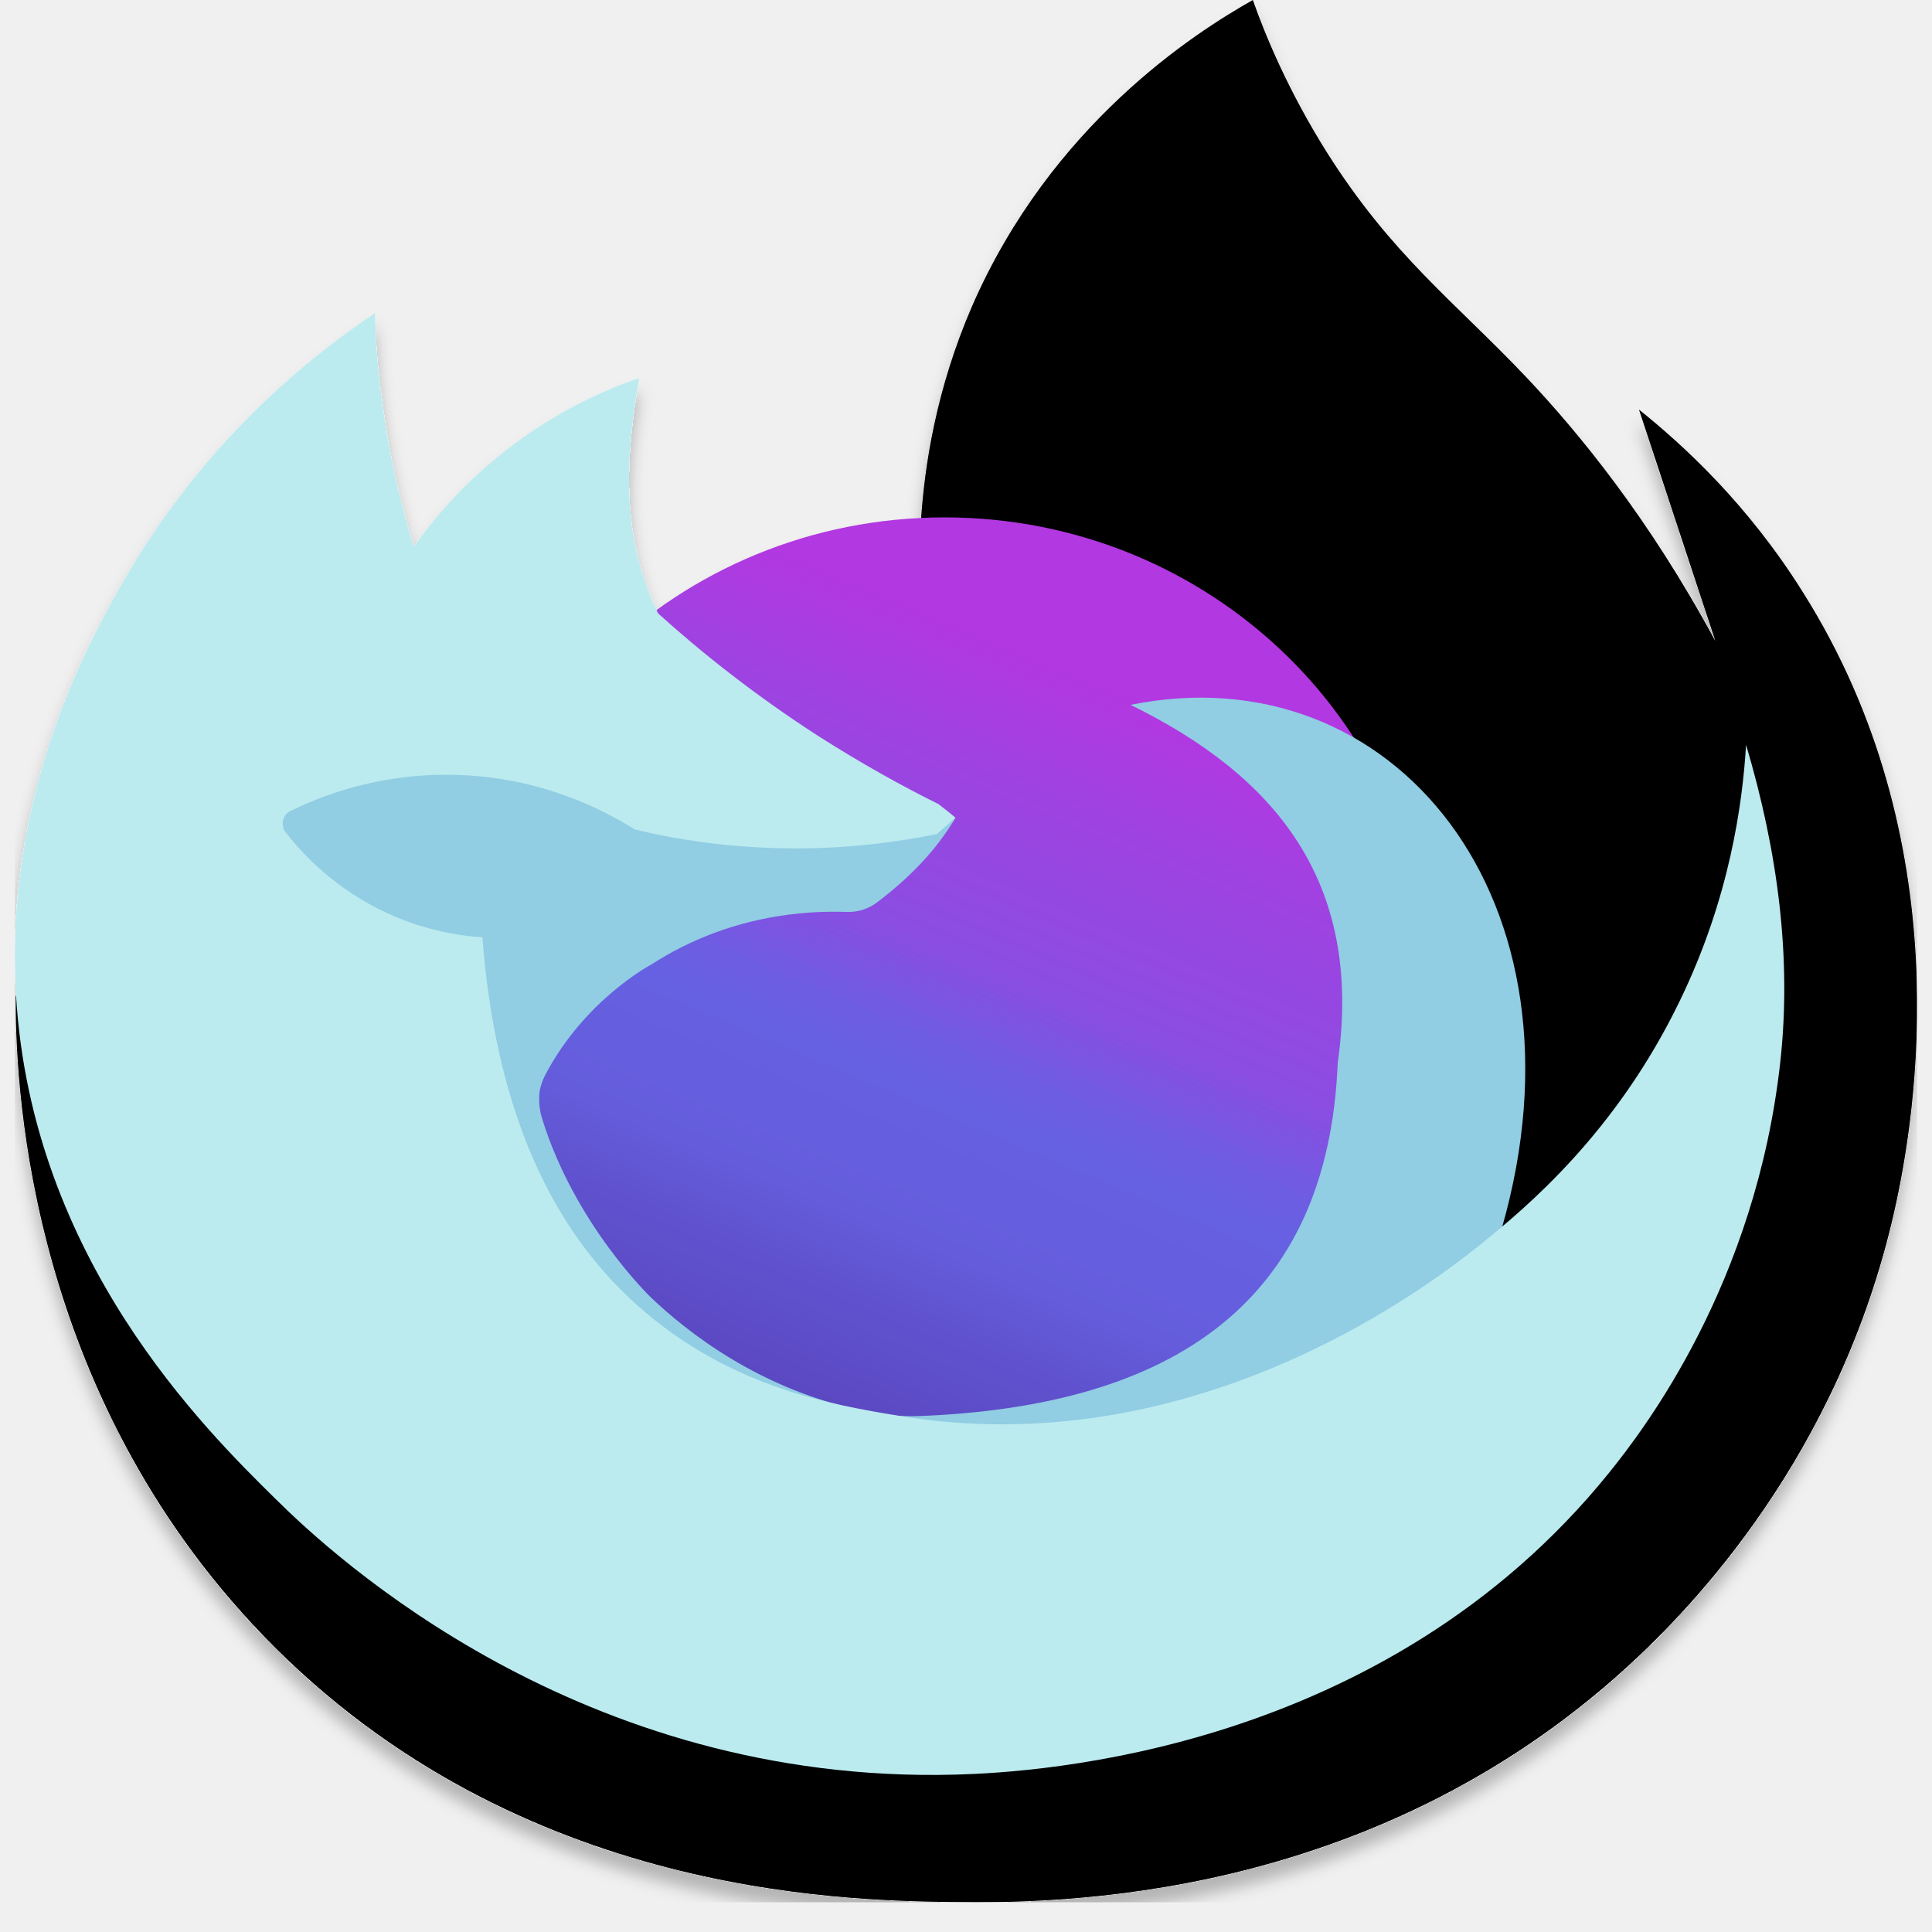
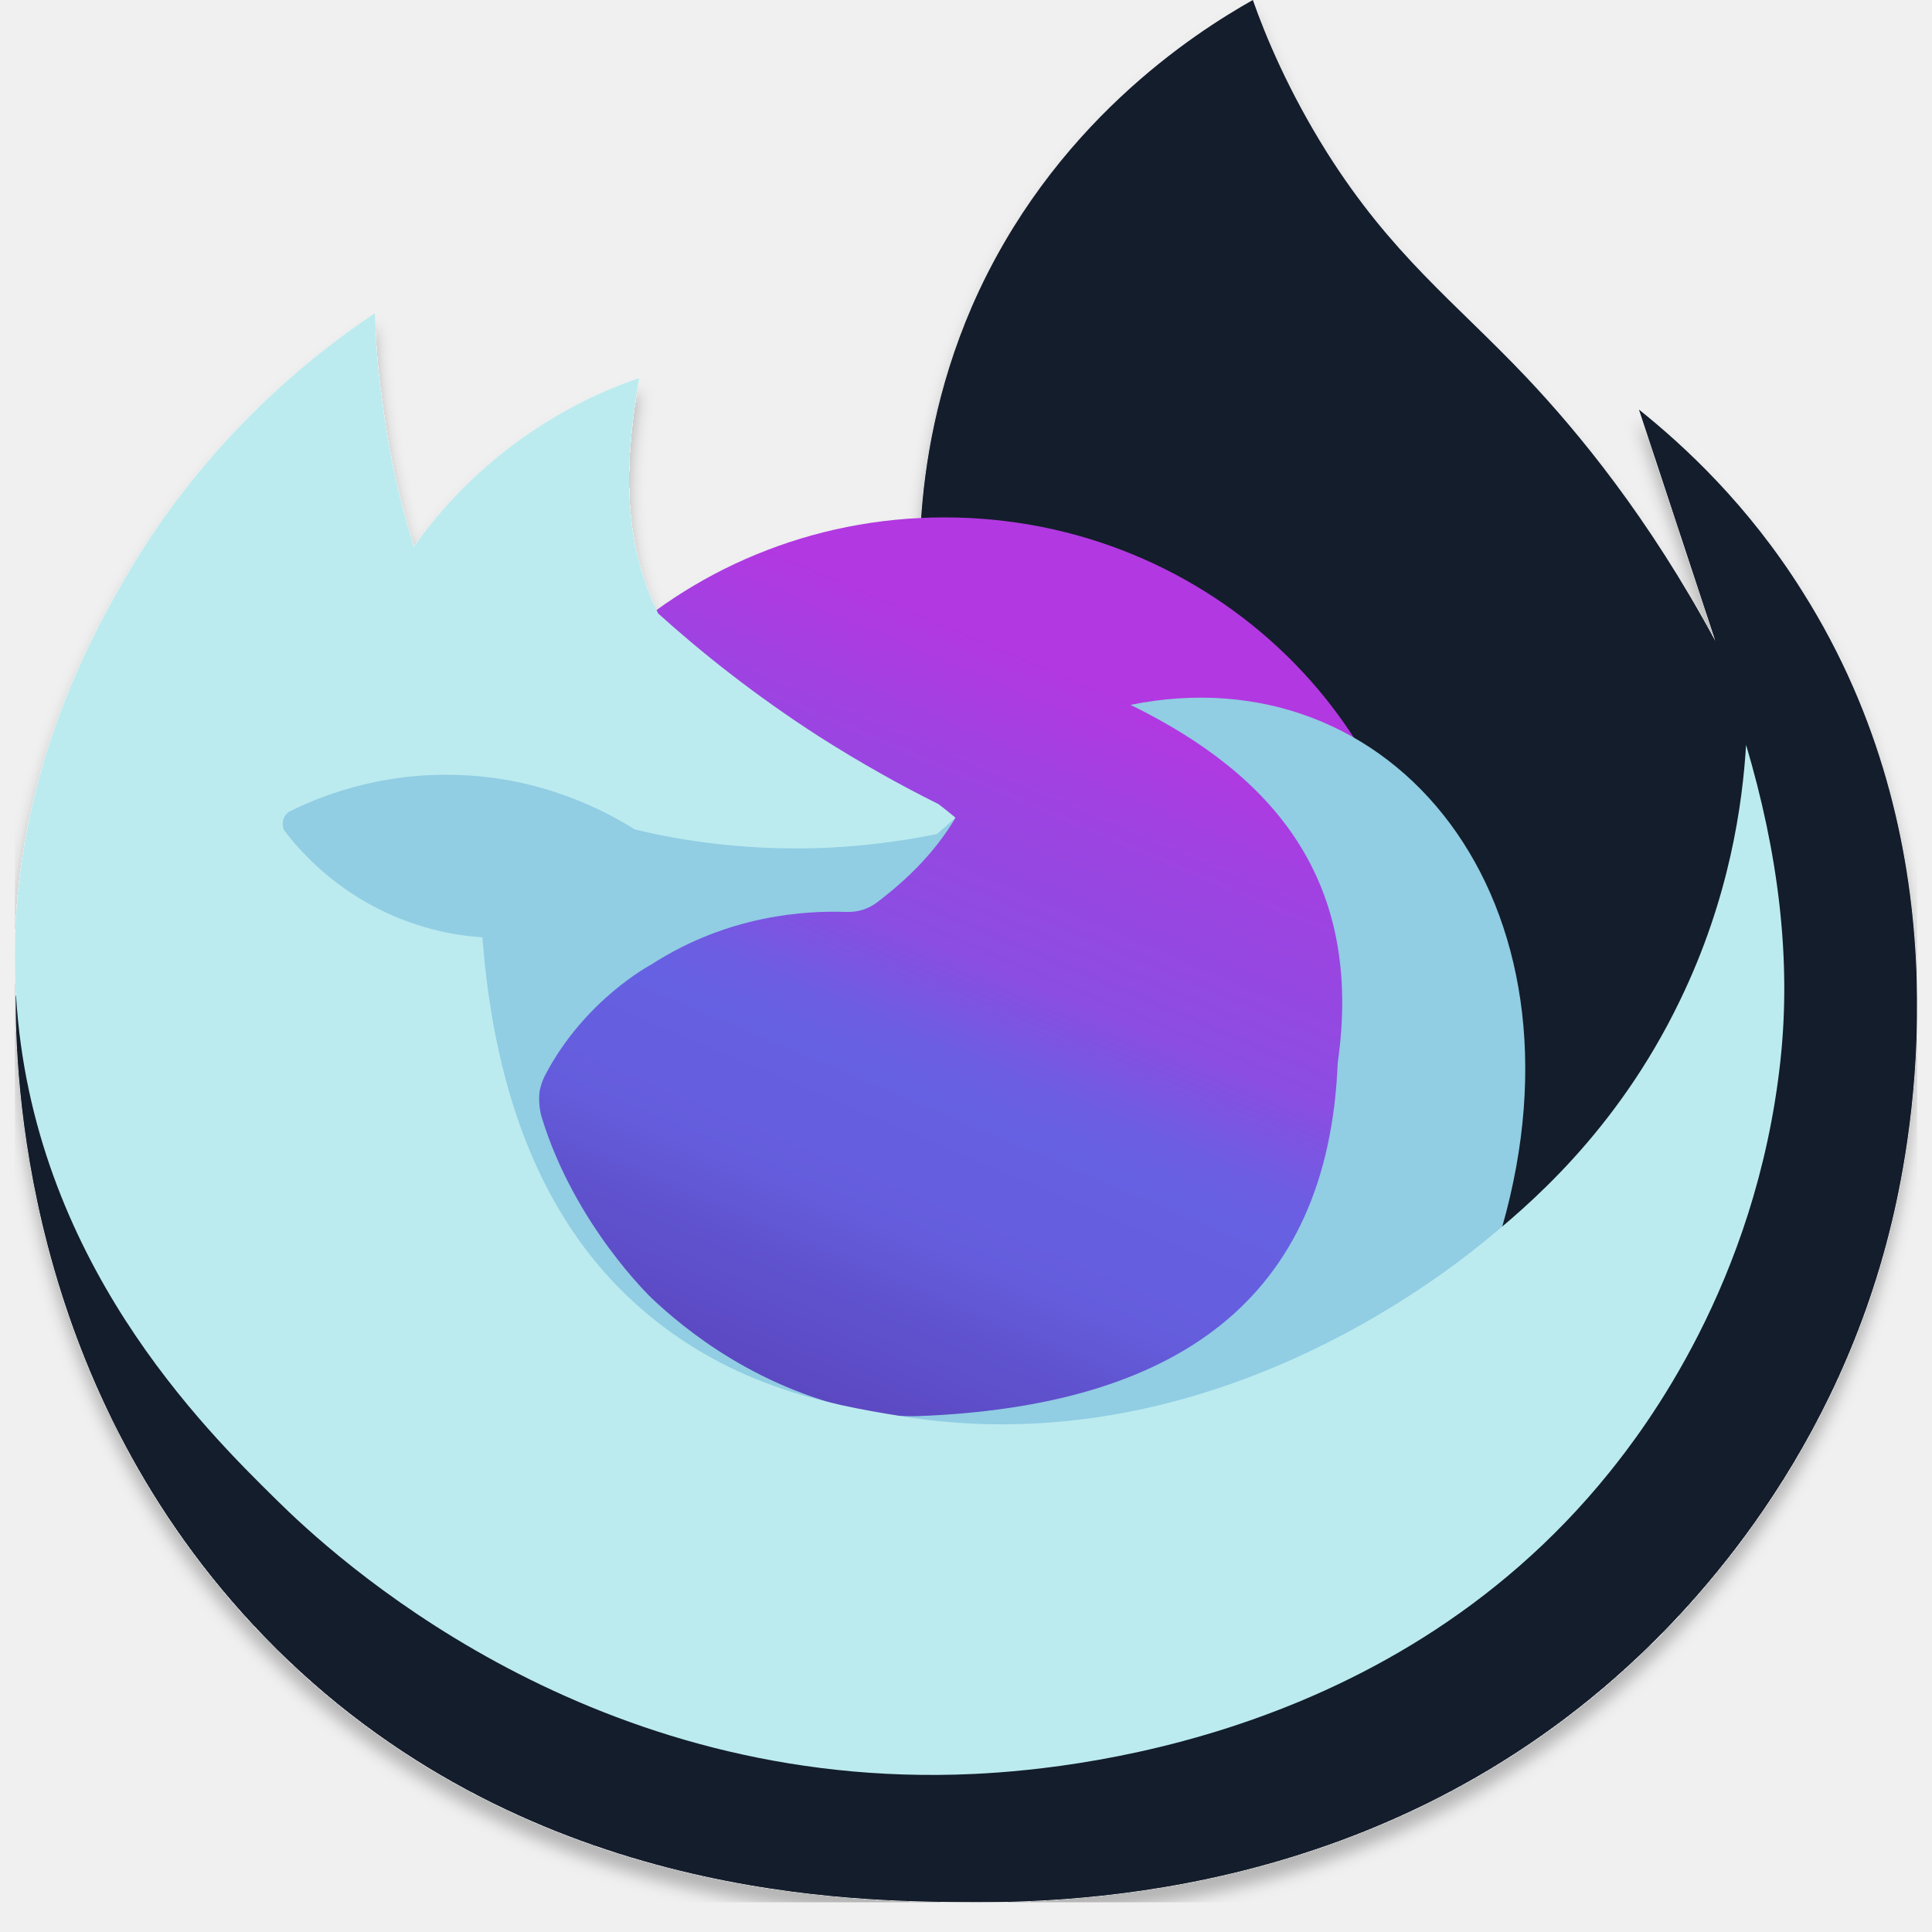
<svg xmlns="http://www.w3.org/2000/svg" width="520" height="520" viewBox="0 0 520 520" fill="none">
  <g clip-path="url(#clip0_31_588)" filter="url(#filter0_d_31_588)">
-     <path d="M4.226 268.036C4.131 288.41 6.034 370.579 67.986 437.18C135.933 510.316 226.529 511.469 256.03 511.949C284.198 512.334 368.418 512.141 437.983 448.616C455.588 432.567 494.986 391.722 509.832 326.179C515.922 299.27 527.437 226.326 485.28 159.438C470.434 135.7 453.114 119.842 441.124 110.232L461.679 172.508C443.693 139.256 424.851 116.383 410.766 101.486C391.543 81.208 374.604 68.715 357.094 40.941C346.911 24.699 340.726 9.995 337.205 0C321.502 8.842 282.961 33.541 261.644 82.362C251.938 104.754 248.797 125.417 247.846 140.409L243.754 162.225L4.226 268.036Z" fill="black" />
+     <path d="M4.226 268.036C4.131 288.41 6.034 370.579 67.986 437.18C135.933 510.316 226.529 511.469 256.03 511.949C284.198 512.334 368.418 512.141 437.983 448.616C455.588 432.567 494.986 391.722 509.832 326.179C515.922 299.27 527.437 226.326 485.28 159.438C470.434 135.7 453.114 119.842 441.124 110.232L461.679 172.508C443.693 139.256 424.851 116.383 410.766 101.486C391.543 81.208 374.604 68.715 357.094 40.941C346.911 24.699 340.726 9.995 337.205 0C321.502 8.842 282.961 33.541 261.644 82.362C251.938 104.754 248.797 125.417 247.846 140.409L243.754 162.225L4.226 268.036Z" fill="#141D2B" />
    <path d="M254.222 392.587C326.068 392.587 384.311 335.877 384.311 265.921C384.311 195.966 326.068 139.256 254.222 139.256C182.375 139.256 124.132 195.966 124.132 265.921C124.132 335.877 182.375 392.587 254.222 392.587Z" fill="url(#paint0_linear_31_588)" />
    <path d="M257.076 220.272C252.033 228.729 244.895 236.225 235.95 242.952C233.666 244.682 230.811 245.547 227.861 245.451C217.203 245.067 196.172 246.124 175.331 259.579C175.331 259.579 157.345 268.997 146.686 289.467C145.64 291.485 145.259 293.6 145.259 293.6C145.259 293.6 144.688 297.059 145.83 300.807C154.68 329.735 175.426 349.436 175.426 349.436C183.8 357.317 204.26 374.712 235.189 380.286C239.09 380.959 243.087 381.247 246.989 381.151C316.459 378.556 357.474 349.917 360.044 286.103C367.086 237.09 342.914 208.643 304.278 189.711C375.08 175.391 429.418 242.28 404.295 330.312V345.016C353.287 377.787 297.045 396.239 234.903 398.258L131.46 335.117L112.237 259.002L61.515 225.75L82.736 202.204L125.941 196.63L165.719 207.682L191.033 219.407H216.346L257.076 220.272Z" fill="#91CDE3" />
    <path d="M100.912 84.284C84.259 95.432 54.377 118.593 31.919 158.669C23.163 174.238 1.086 214.794 4.321 268.036C8.603 338.865 55.044 384.611 74.267 403.543C89.778 418.92 156.108 480.331 257.172 477.64C279.535 477.063 372.51 471.489 433.13 396.335C442.265 384.995 472.623 345.688 479.189 285.623C482.234 257.753 478.523 229.306 469.958 200.474C469.007 216.235 465.581 241.607 452.163 269.285C434.938 305.036 410.576 325.122 398.871 334.636C382.503 347.899 320.17 394.125 241.85 381.055C224.055 378.075 194.459 373.366 168.764 348.764C146.591 327.524 133.173 295.81 129.842 252.275C123.561 251.89 113.189 250.352 101.769 244.586C88.541 237.859 80.452 228.729 76.455 223.443C76.265 223.059 75.98 222.098 76.17 220.944C76.455 219.503 77.407 218.734 77.692 218.542C85.496 214.602 101.198 208.163 121.753 208.547C145.925 208.931 163.34 218.542 170.858 223.251C181.992 225.942 196.362 228.248 213.206 228.344C228.432 228.441 241.66 226.615 252.128 224.5C253.841 223.059 255.459 221.617 257.172 220.079C255.649 218.83 254.126 217.581 252.604 216.428C242.516 211.43 231.668 205.375 220.343 198.168C203.214 187.116 188.844 175.679 177.139 165.108C167.051 144.637 168.289 123.302 172 101.775C163.245 104.754 150.874 110.136 137.931 119.842C125.274 129.357 116.71 139.64 111.381 147.136C107.859 135.988 104.719 122.726 102.816 107.733C101.579 99.468 101.103 91.588 100.912 84.284Z" fill="#BBEBEF" />
  </g>
  <defs>
    <filter id="filter0_d_31_588" x="0" y="0" width="520" height="520" filterUnits="userSpaceOnUse" color-interpolation-filters="sRGB">
      <feFlood flood-opacity="0" result="BackgroundImageFix" />
      <feColorMatrix in="SourceAlpha" type="matrix" values="0 0 0 0 0 0 0 0 0 0 0 0 0 0 0 0 0 0 127 0" result="hardAlpha" />
      <feOffset dy="4" />
      <feGaussianBlur stdDeviation="2" />
      <feComposite in2="hardAlpha" operator="out" />
      <feColorMatrix type="matrix" values="0 0 0 0 0 0 0 0 0 0 0 0 0 0 0 0 0 0 0.25 0" />
      <feBlend mode="normal" in2="BackgroundImageFix" result="effect1_dropShadow_31_588" />
      <feBlend mode="normal" in="SourceGraphic" in2="effect1_dropShadow_31_588" result="shape" />
    </filter>
    <linearGradient id="paint0_linear_31_588" x1="205" y1="393" x2="293.5" y2="184" gradientUnits="userSpaceOnUse">
      <stop stop-color="#5841B7" />
      <stop offset="0.115" stop-color="#5C4AC4" />
      <stop offset="0.234" stop-color="#6053CF" />
      <stop offset="0.312" stop-color="#645CDB" />
      <stop offset="0.375" stop-color="#655EDE" />
      <stop offset="0.479" stop-color="#6661E2" />
      <stop offset="0.536" stop-color="#6D5DE2" />
      <stop offset="0.646" stop-color="#8B4DE2" />
      <stop offset="0.854" stop-color="#9E43E1" />
      <stop offset="1" stop-color="#B238E1" />
    </linearGradient>
    <clipPath id="clip0_31_588">
      <rect width="512" height="512" fill="white" transform="translate(4)" />
    </clipPath>
  </defs>
</svg>
